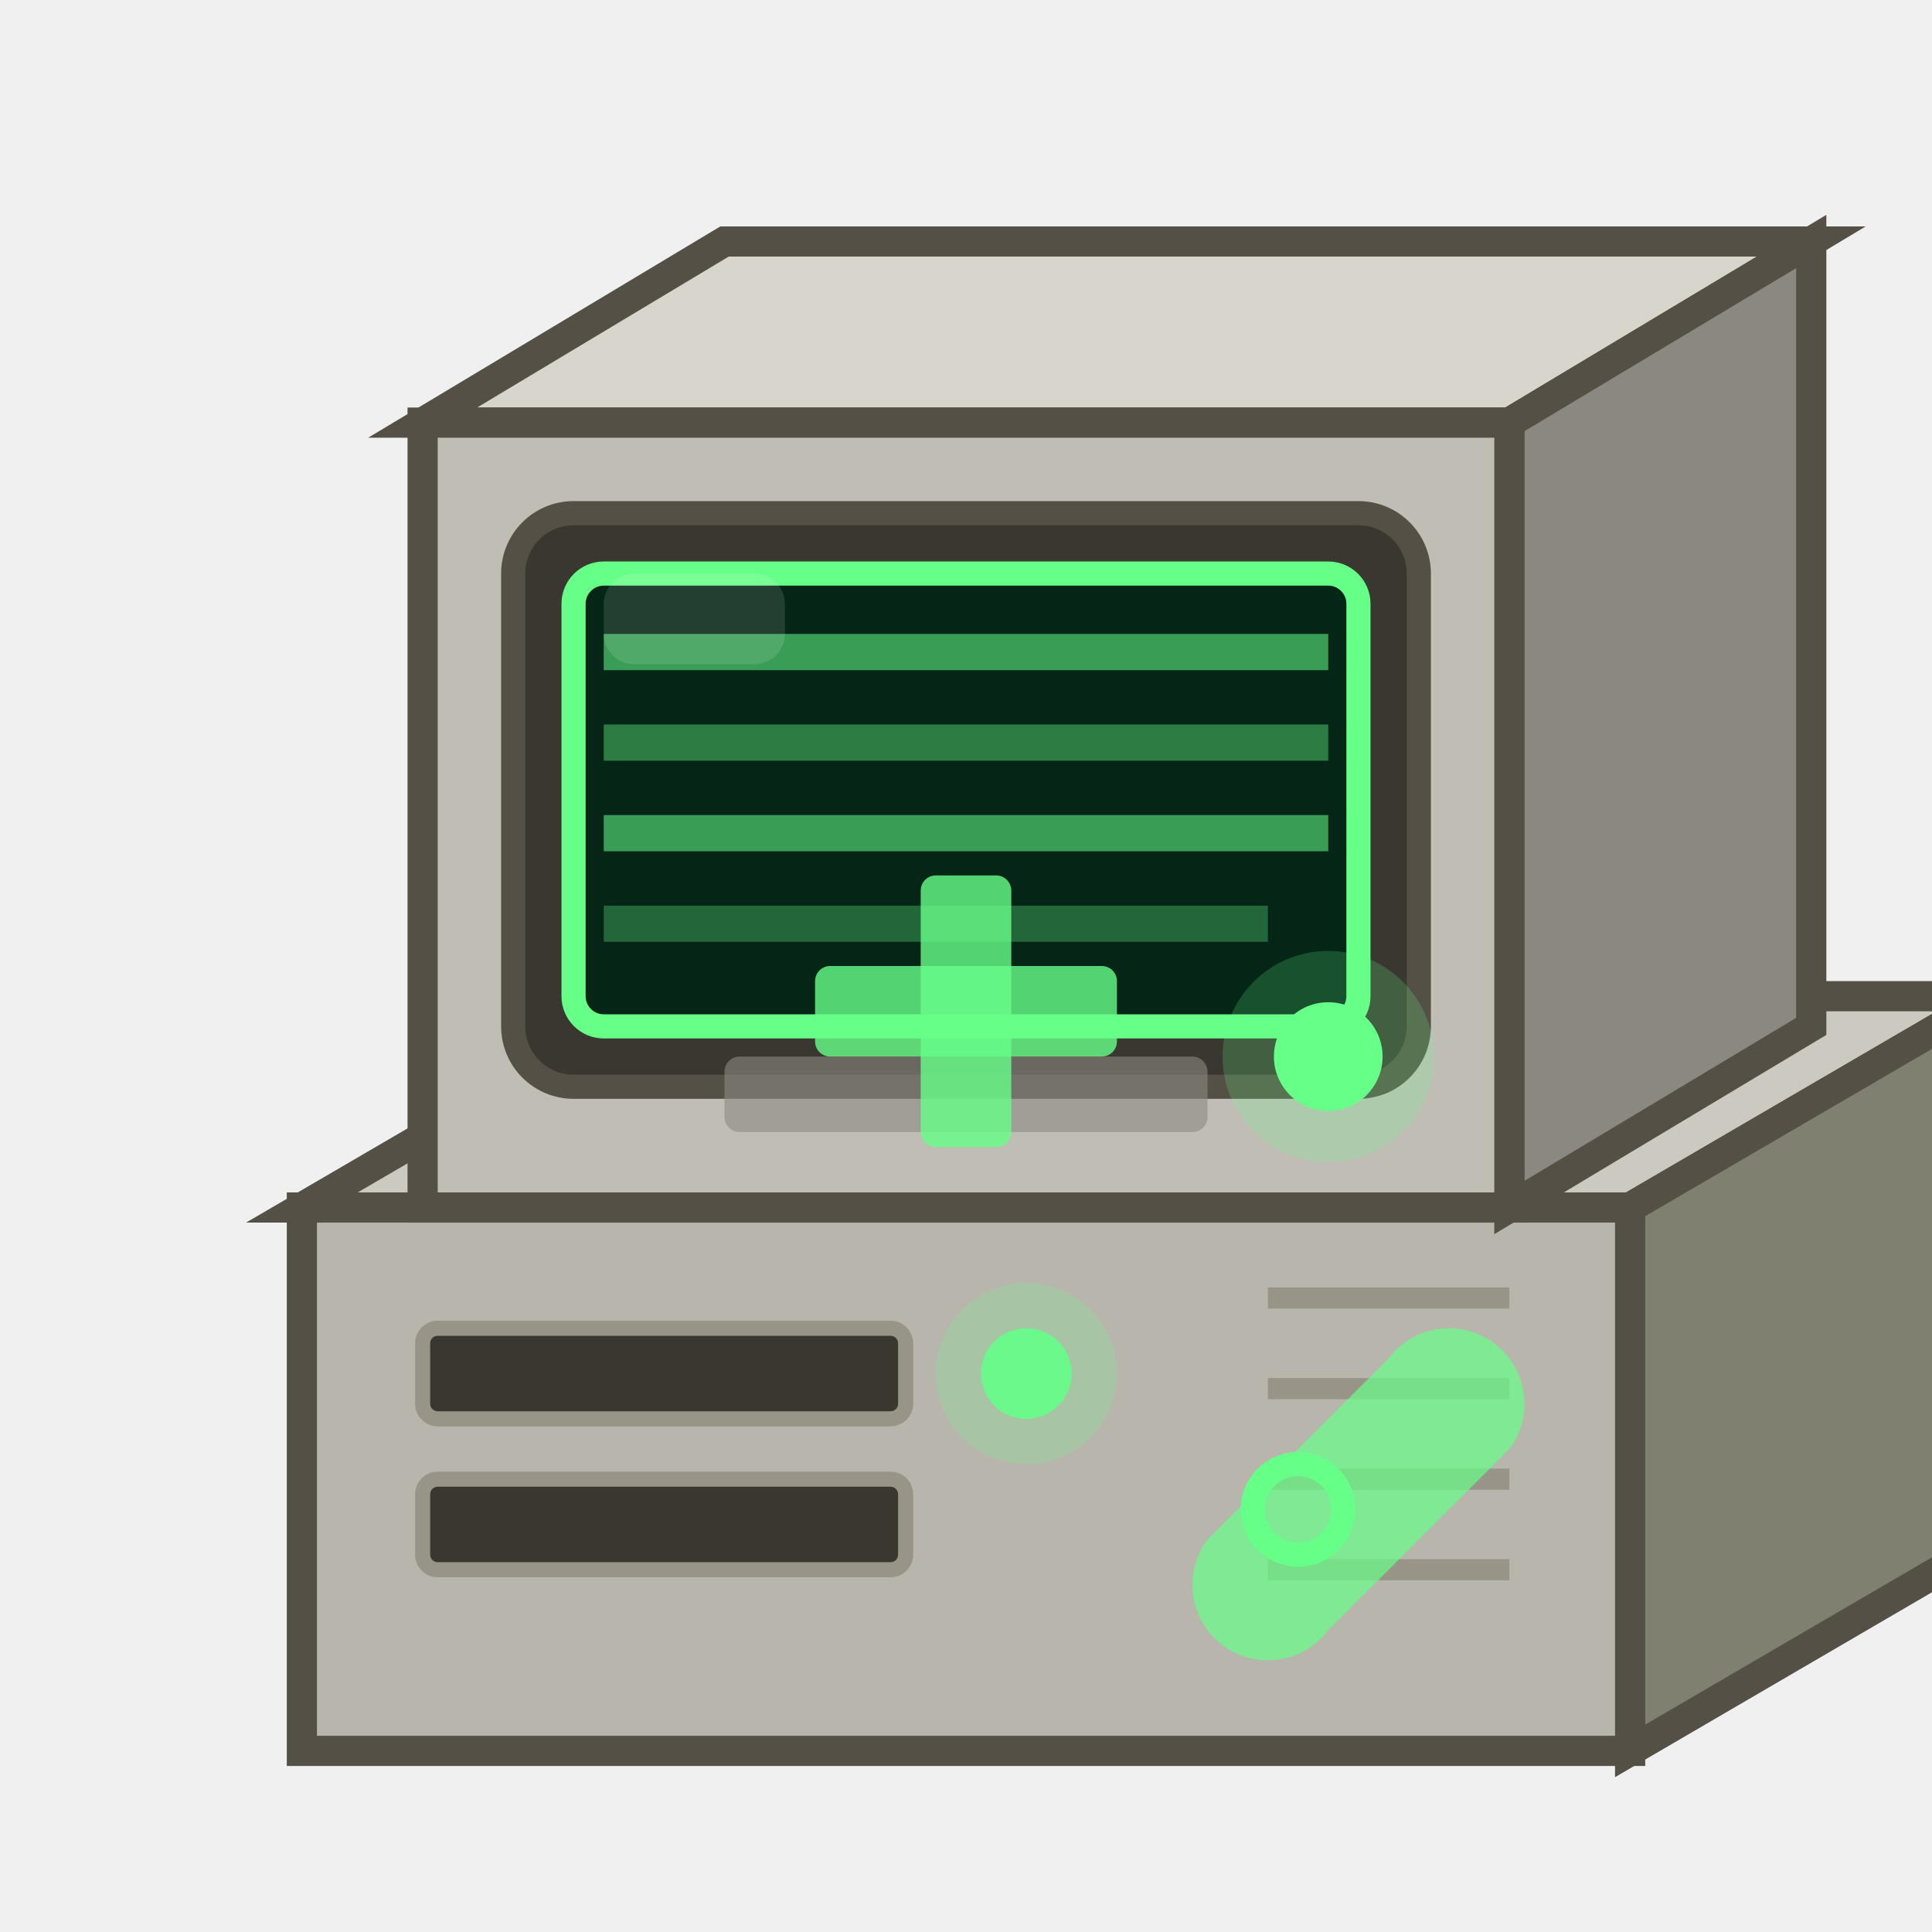
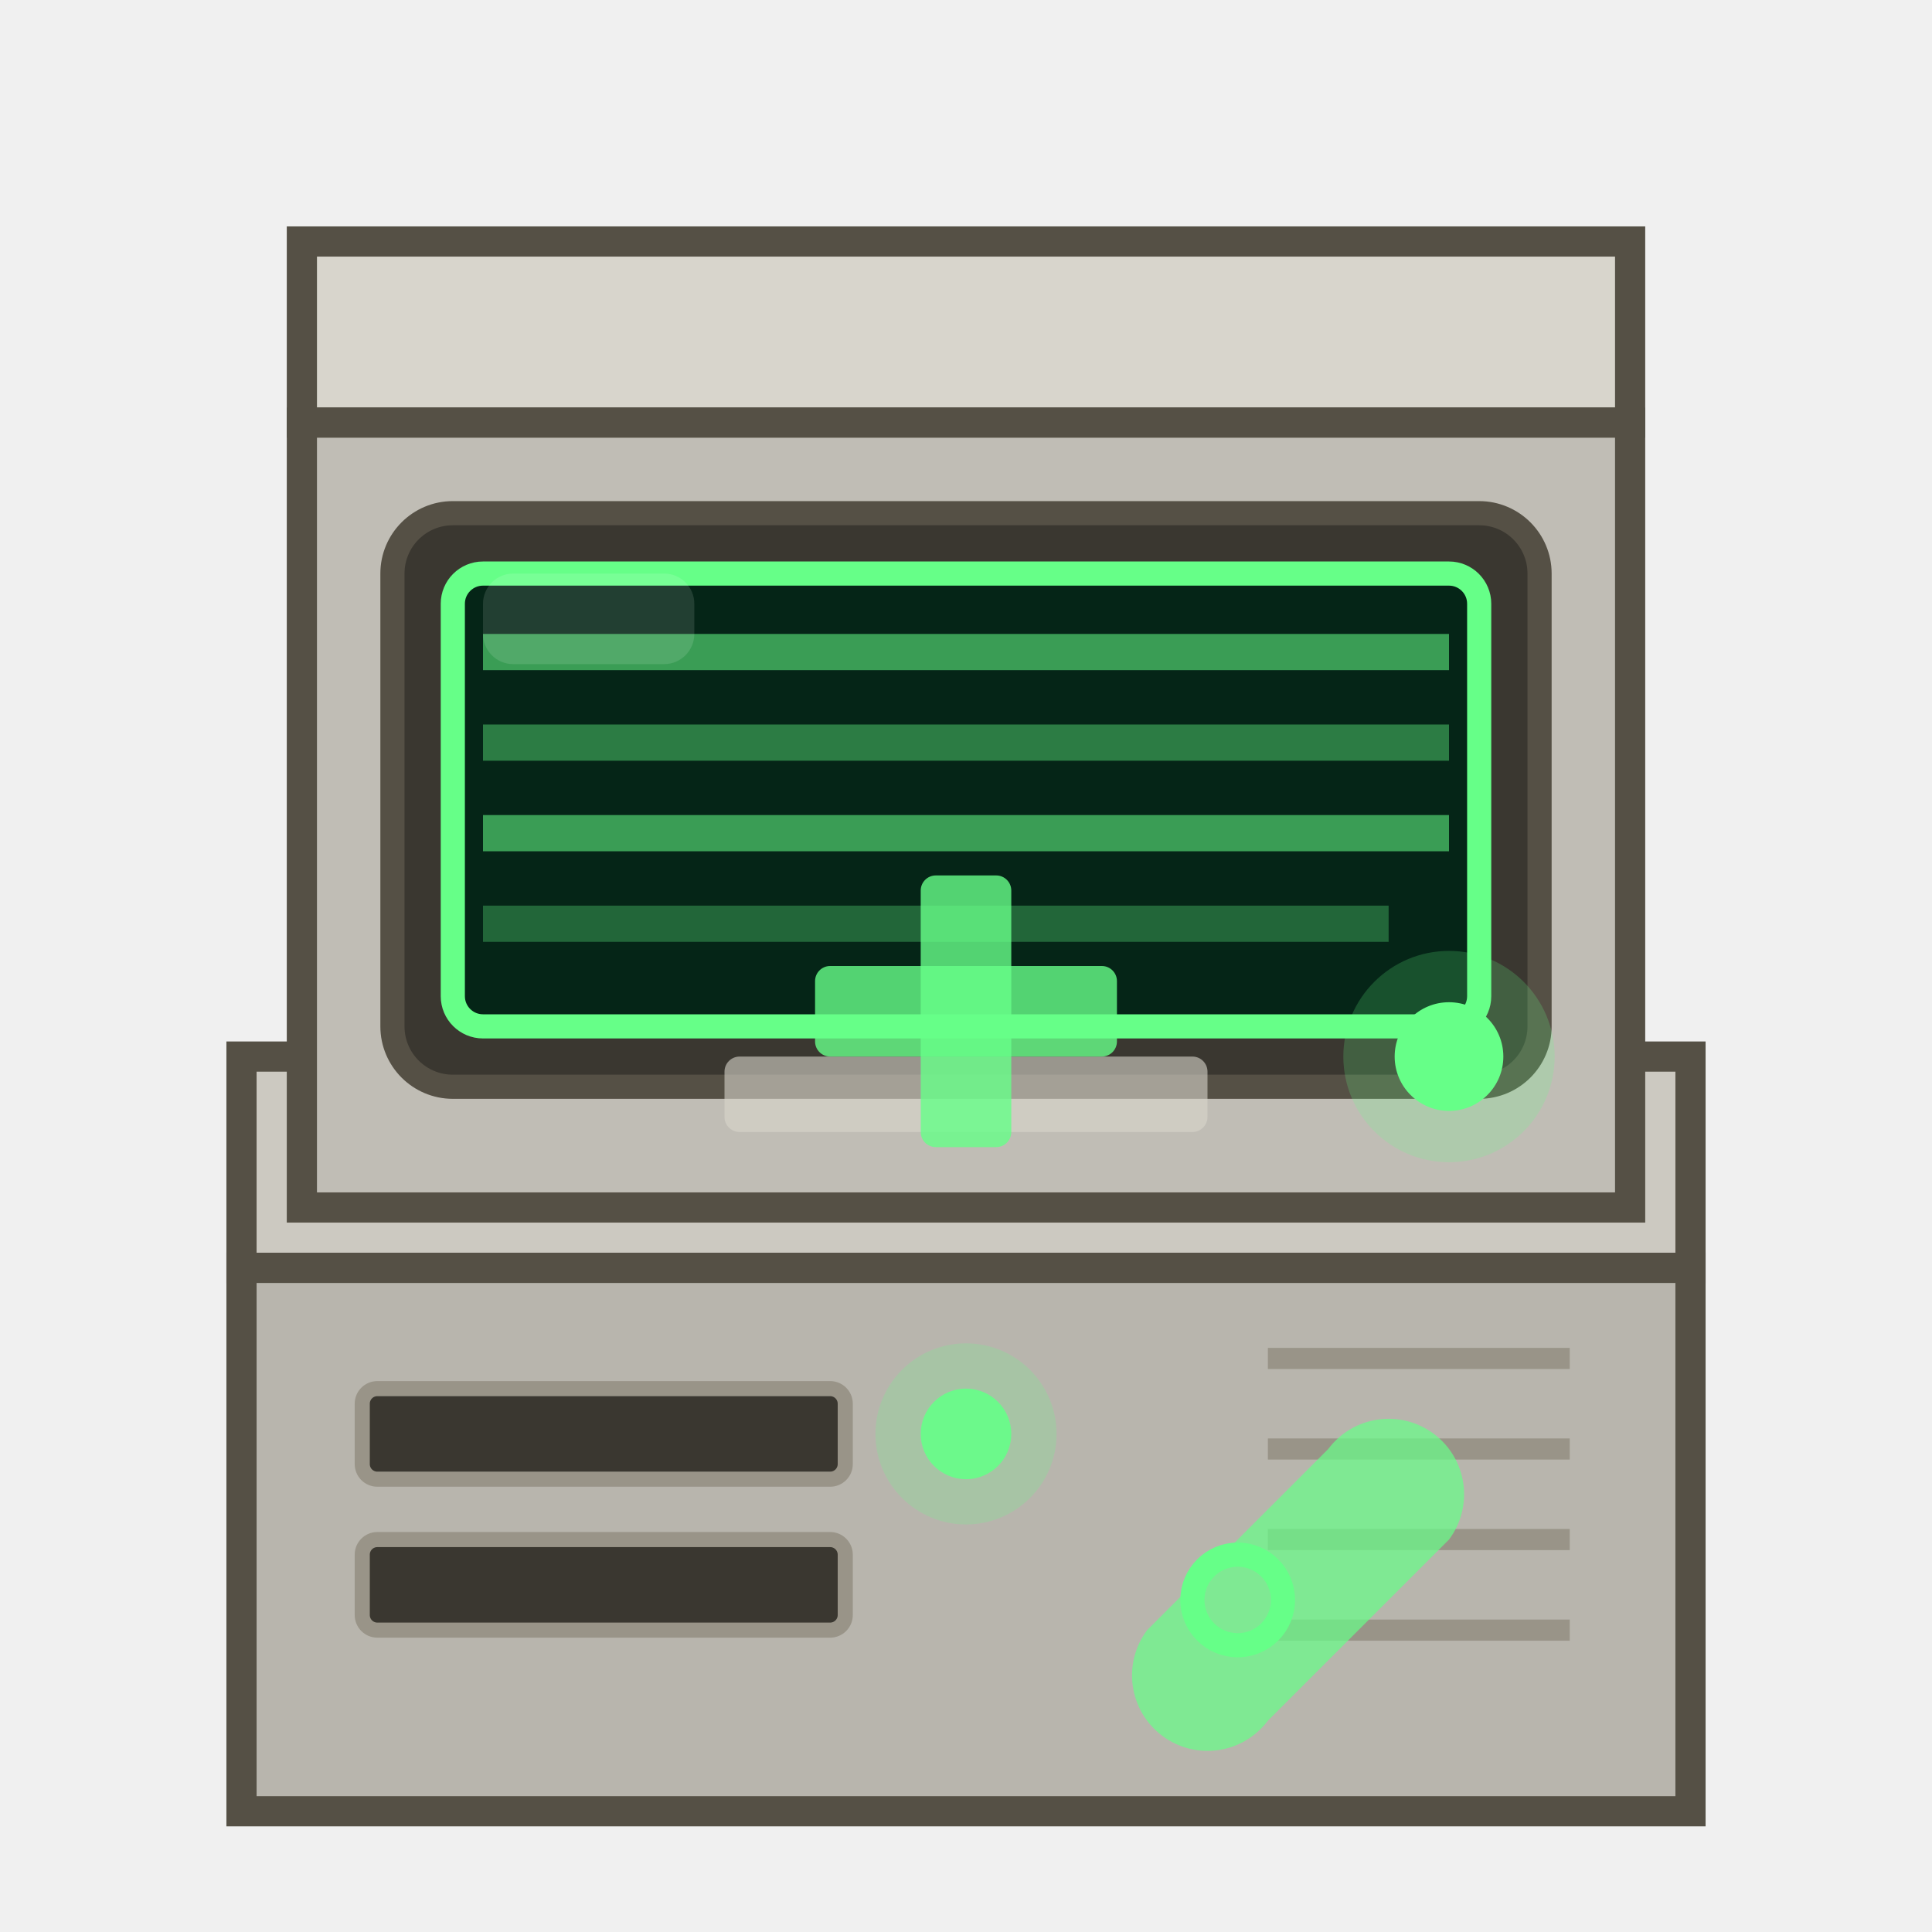
<svg xmlns="http://www.w3.org/2000/svg" viewBox="0 0 64 64" width="64" height="64">
-   <polygon points="10,40 54,40 66,33 22,33" fill="#ccc9c1" stroke="#555045" stroke-width="1" />
-   <polygon points="54,40 54,58 66,51 66,33" fill="#808070" stroke="#555045" stroke-width="1" />
-   <rect x="10" y="40" width="44" height="18" fill="#b8b5ad" stroke="#555045" stroke-width="1" />
-   <rect x="14" y="44" width="16" height="3" rx="0.5" fill="#3a3730" stroke="#999488" stroke-width="0.5" />
-   <rect x="14" y="49" width="16" height="3" rx="0.5" fill="#3a3730" stroke="#999488" stroke-width="0.5" />
-   <circle cx="34" cy="45.5" r="1.5" fill="#66ff88" opacity="0.9" />
-   <circle cx="34" cy="45.5" r="3" fill="#66ff88" opacity="0.2" />
-   <line x1="42" y1="43" x2="50" y2="43" stroke="#999488" stroke-width="0.7" />
-   <line x1="42" y1="46" x2="50" y2="46" stroke="#999488" stroke-width="0.7" />
-   <line x1="42" y1="49" x2="50" y2="49" stroke="#999488" stroke-width="0.7" />
-   <line x1="42" y1="52" x2="50" y2="52" stroke="#999488" stroke-width="0.7" />
-   <polygon points="14,14 50,14 60,8 24,8" fill="#d8d5cc" stroke="#555045" stroke-width="1" />
-   <polygon points="50,14 50,40 60,34 60,8" fill="#8a8880" stroke="#555045" stroke-width="1" />
-   <rect x="14" y="14" width="36" height="26" fill="#c0bdb5" stroke="#555045" stroke-width="1" />
-   <rect x="17" y="17" width="30" height="19" rx="2" fill="#3a3730" stroke="#555045" stroke-width="0.8" />
-   <rect x="19" y="19" width="26" height="15" rx="1" fill="#001a12" stroke="#66ff88" stroke-width="0.8" />
-   <rect x="20" y="21" width="24" height="1.2" fill="#66ff88" opacity="0.55" />
-   <rect x="20" y="24" width="24" height="1.2" fill="#66ff88" opacity="0.4" />
-   <rect x="20" y="27" width="24" height="1.2" fill="#66ff88" opacity="0.55" />
-   <rect x="20" y="30" width="22" height="1.2" fill="#66ff88" opacity="0.3" />
-   <rect x="19" y="19" width="26" height="15" rx="1" fill="#66ff88" opacity="0.05" />
-   <rect x="20" y="19" width="6" height="3" rx="1" fill="white" opacity="0.12" />
-   <circle cx="44" cy="35" r="1.8" fill="#66ff88" />
-   <circle cx="44" cy="35" r="3.5" fill="#66ff88" opacity="0.2" />
-   <rect x="24" y="35" width="16" height="2.5" rx="0.5" fill="#8a8880" opacity="0.6" />
+   <polygon points="8,42 56,42 56,35 8,35" fill="#ccc9c1" stroke="#555045" stroke-width="1" />
+   <rect x="8" y="42" width="48" height="18" fill="#b8b5ad" stroke="#555045" stroke-width="1" />
+   <rect x="12" y="46" width="16" height="3" rx="0.5" fill="#3a3730" stroke="#999488" stroke-width="0.5" />
+   <rect x="12" y="51" width="16" height="3" rx="0.5" fill="#3a3730" stroke="#999488" stroke-width="0.5" />
+   <circle cx="32" cy="47.5" r="1.5" fill="#66ff88" opacity="0.9" />
+   <circle cx="32" cy="47.5" r="3" fill="#66ff88" opacity="0.2" />
+   <line x1="42" y1="45" x2="52" y2="45" stroke="#999488" stroke-width="0.7" />
+   <line x1="42" y1="48" x2="52" y2="48" stroke="#999488" stroke-width="0.7" />
+   <line x1="42" y1="51" x2="52" y2="51" stroke="#999488" stroke-width="0.7" />
+   <line x1="42" y1="54" x2="52" y2="54" stroke="#999488" stroke-width="0.7" />
+   <polygon points="10,14 54,14 54,8 10,8" fill="#d8d5cc" stroke="#555045" stroke-width="1" />
+   <rect x="10" y="14" width="44" height="26" fill="#c0bdb5" stroke="#555045" stroke-width="1" />
+   <rect x="13" y="17" width="38" height="19" rx="2" fill="#3a3730" stroke="#555045" stroke-width="0.8" />
+   <rect x="15" y="19" width="34" height="15" rx="1" fill="#001a12" stroke="#66ff88" stroke-width="0.8" />
+   <rect x="16" y="21" width="32" height="1.2" fill="#66ff88" opacity="0.55" />
+   <rect x="16" y="24" width="32" height="1.2" fill="#66ff88" opacity="0.4" />
+   <rect x="16" y="27" width="32" height="1.2" fill="#66ff88" opacity="0.55" />
+   <rect x="16" y="30" width="30" height="1.2" fill="#66ff88" opacity="0.3" />
+   <rect x="15" y="19" width="34" height="15" rx="1" fill="#66ff88" opacity="0.05" />
+   <rect x="16" y="19" width="7" height="3" rx="1" fill="white" opacity="0.12" />
+   <circle cx="48" cy="35" r="1.8" fill="#66ff88" />
+   <circle cx="48" cy="35" r="3.5" fill="#66ff88" opacity="0.2" />
+   <rect x="24" y="35" width="16" height="2.5" rx="0.5" fill="#d8d5cc" opacity="0.6" />
  <rect x="27" y="32" width="10" height="3" rx="0.5" fill="#66ff88" opacity="0.8" />
  <rect x="30.5" y="29" width="3" height="9" rx="0.5" fill="#66ff88" opacity="0.8" />
-   <path d="M40,51 l6,-6 a2,2 0 0 1 4,3 l-6,6 a2,2 0 0 1 -4,-3z" fill="#66ff88" opacity="0.7" />
-   <circle cx="43" cy="50" r="1.5" fill="none" stroke="#66ff88" stroke-width="0.8" />
+   <path d="M38,54 l6,-6 a2,2 0 0 1 4,3 l-6,6 a2,2 0 0 1 -4,-3z" fill="#66ff88" opacity="0.7" />
+   <circle cx="41" cy="53" r="1.5" fill="none" stroke="#66ff88" stroke-width="0.8" />
</svg>
